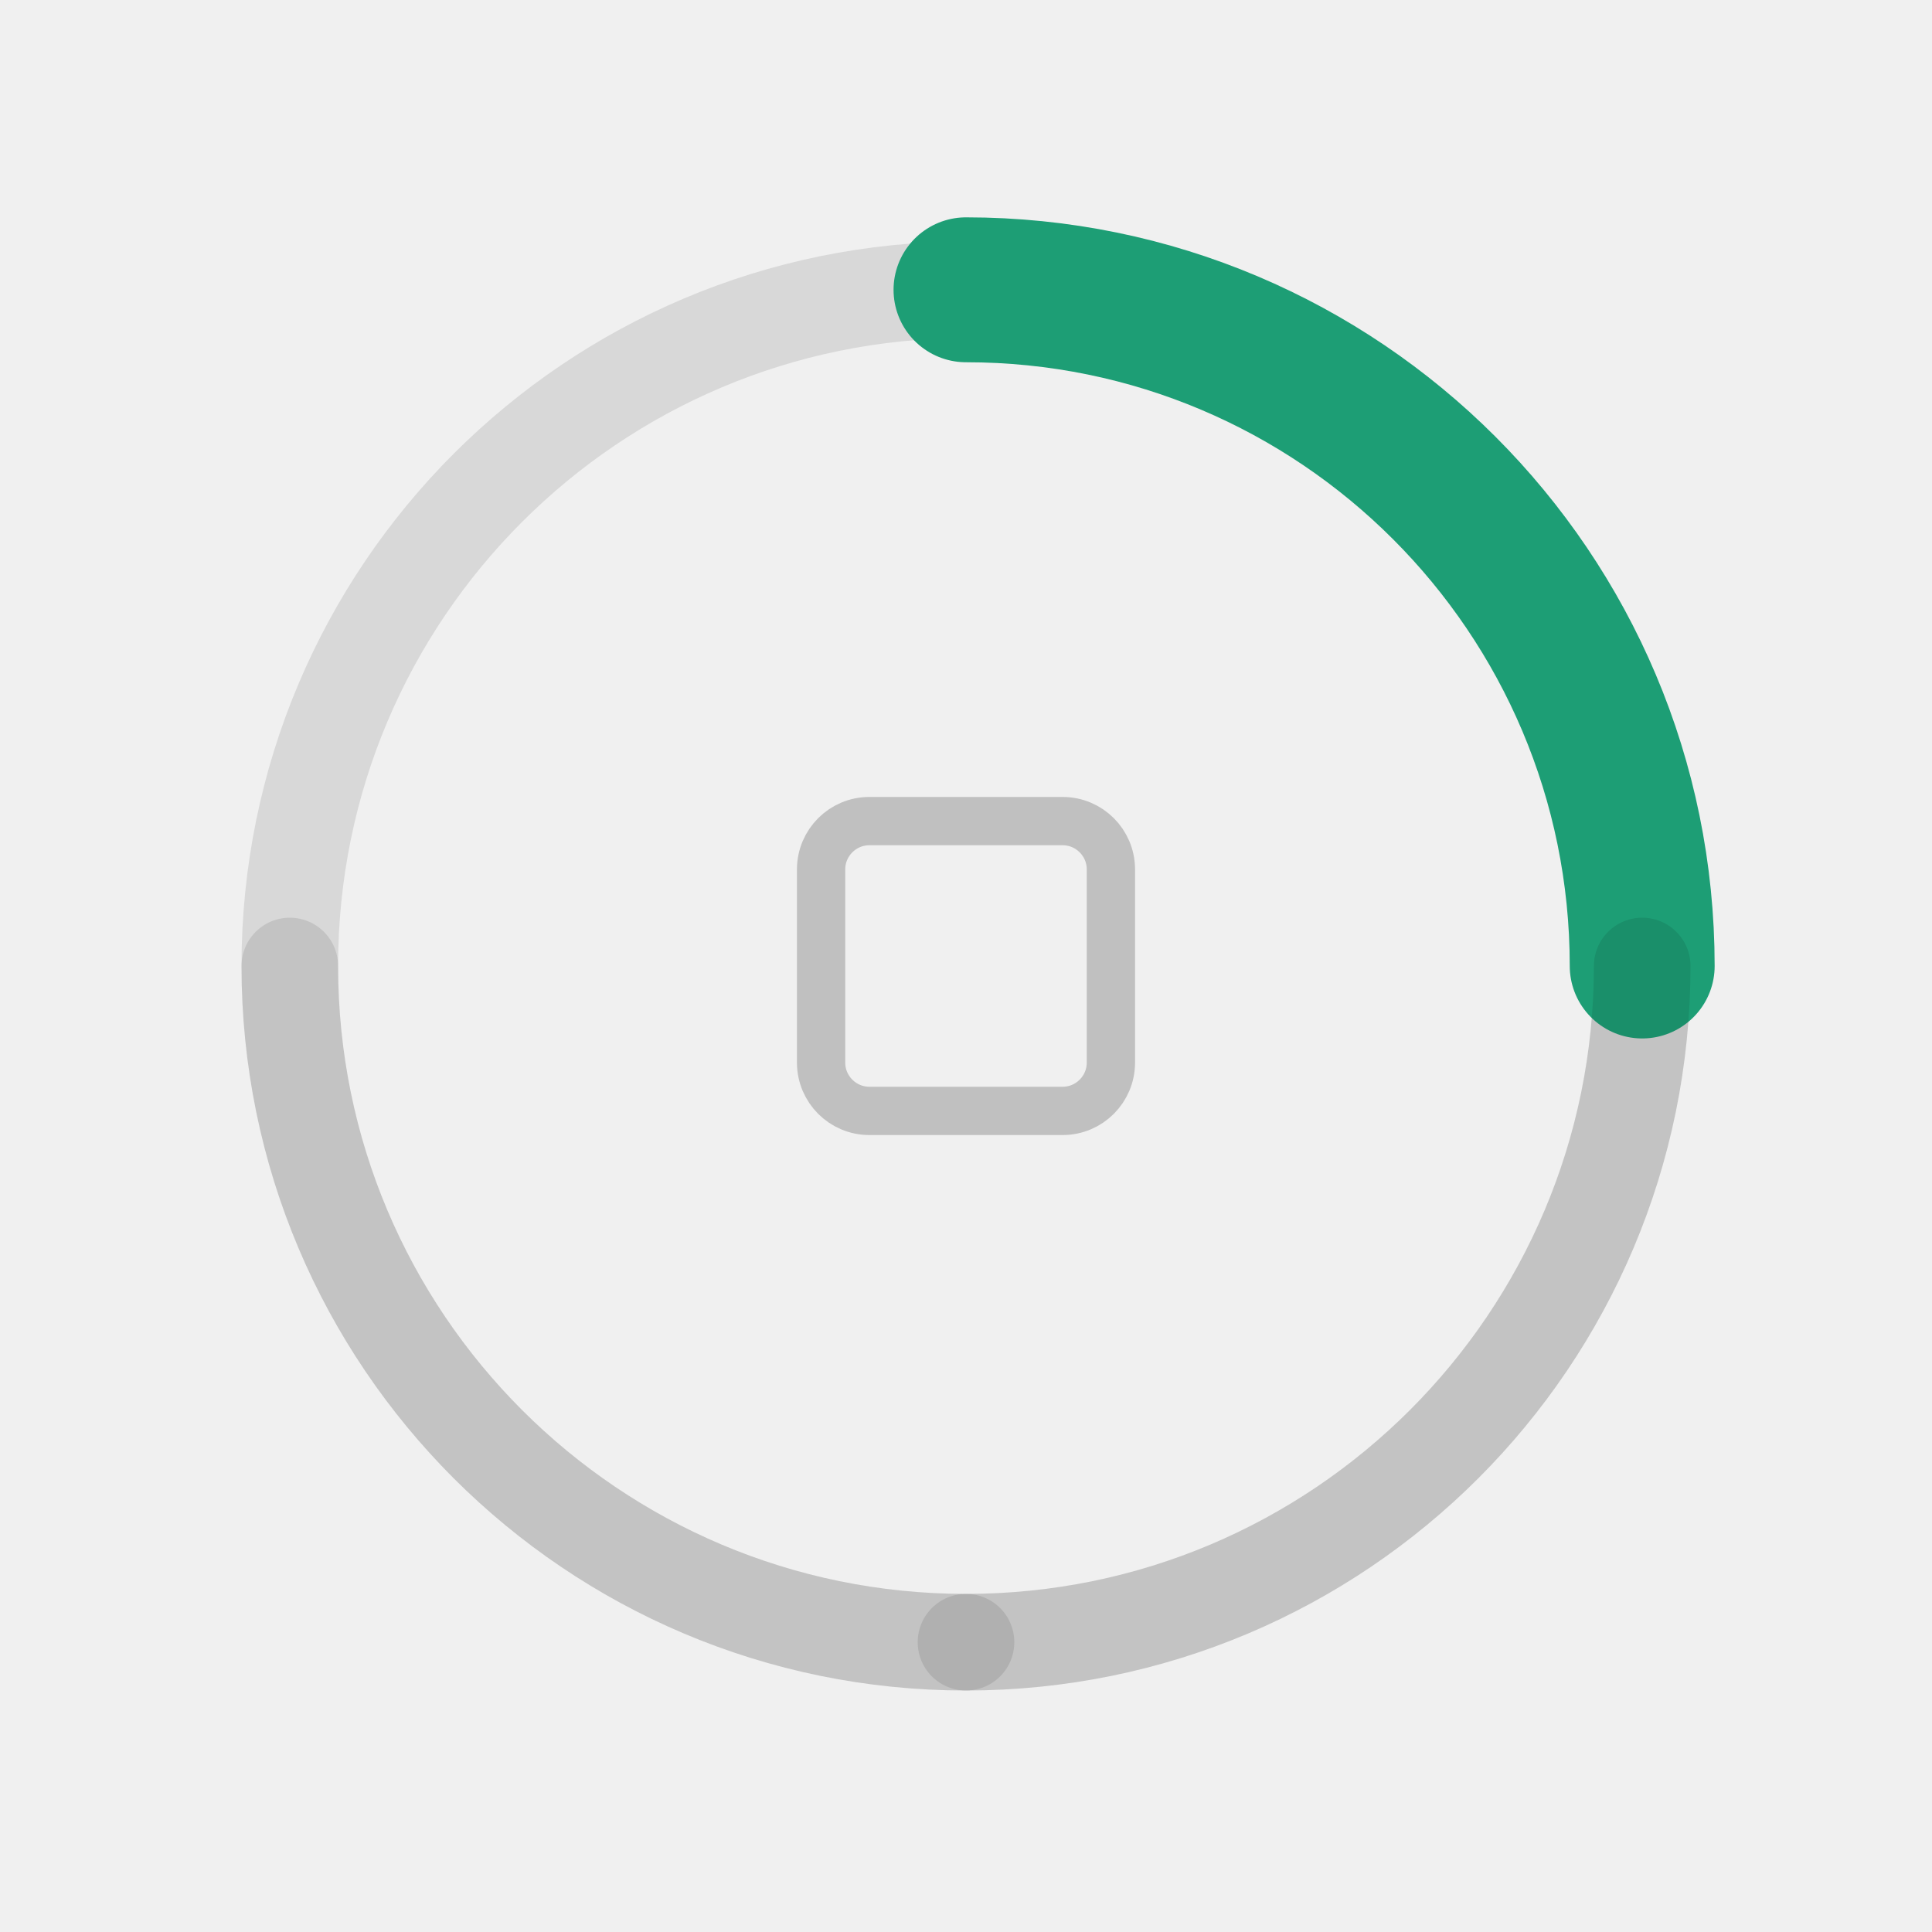
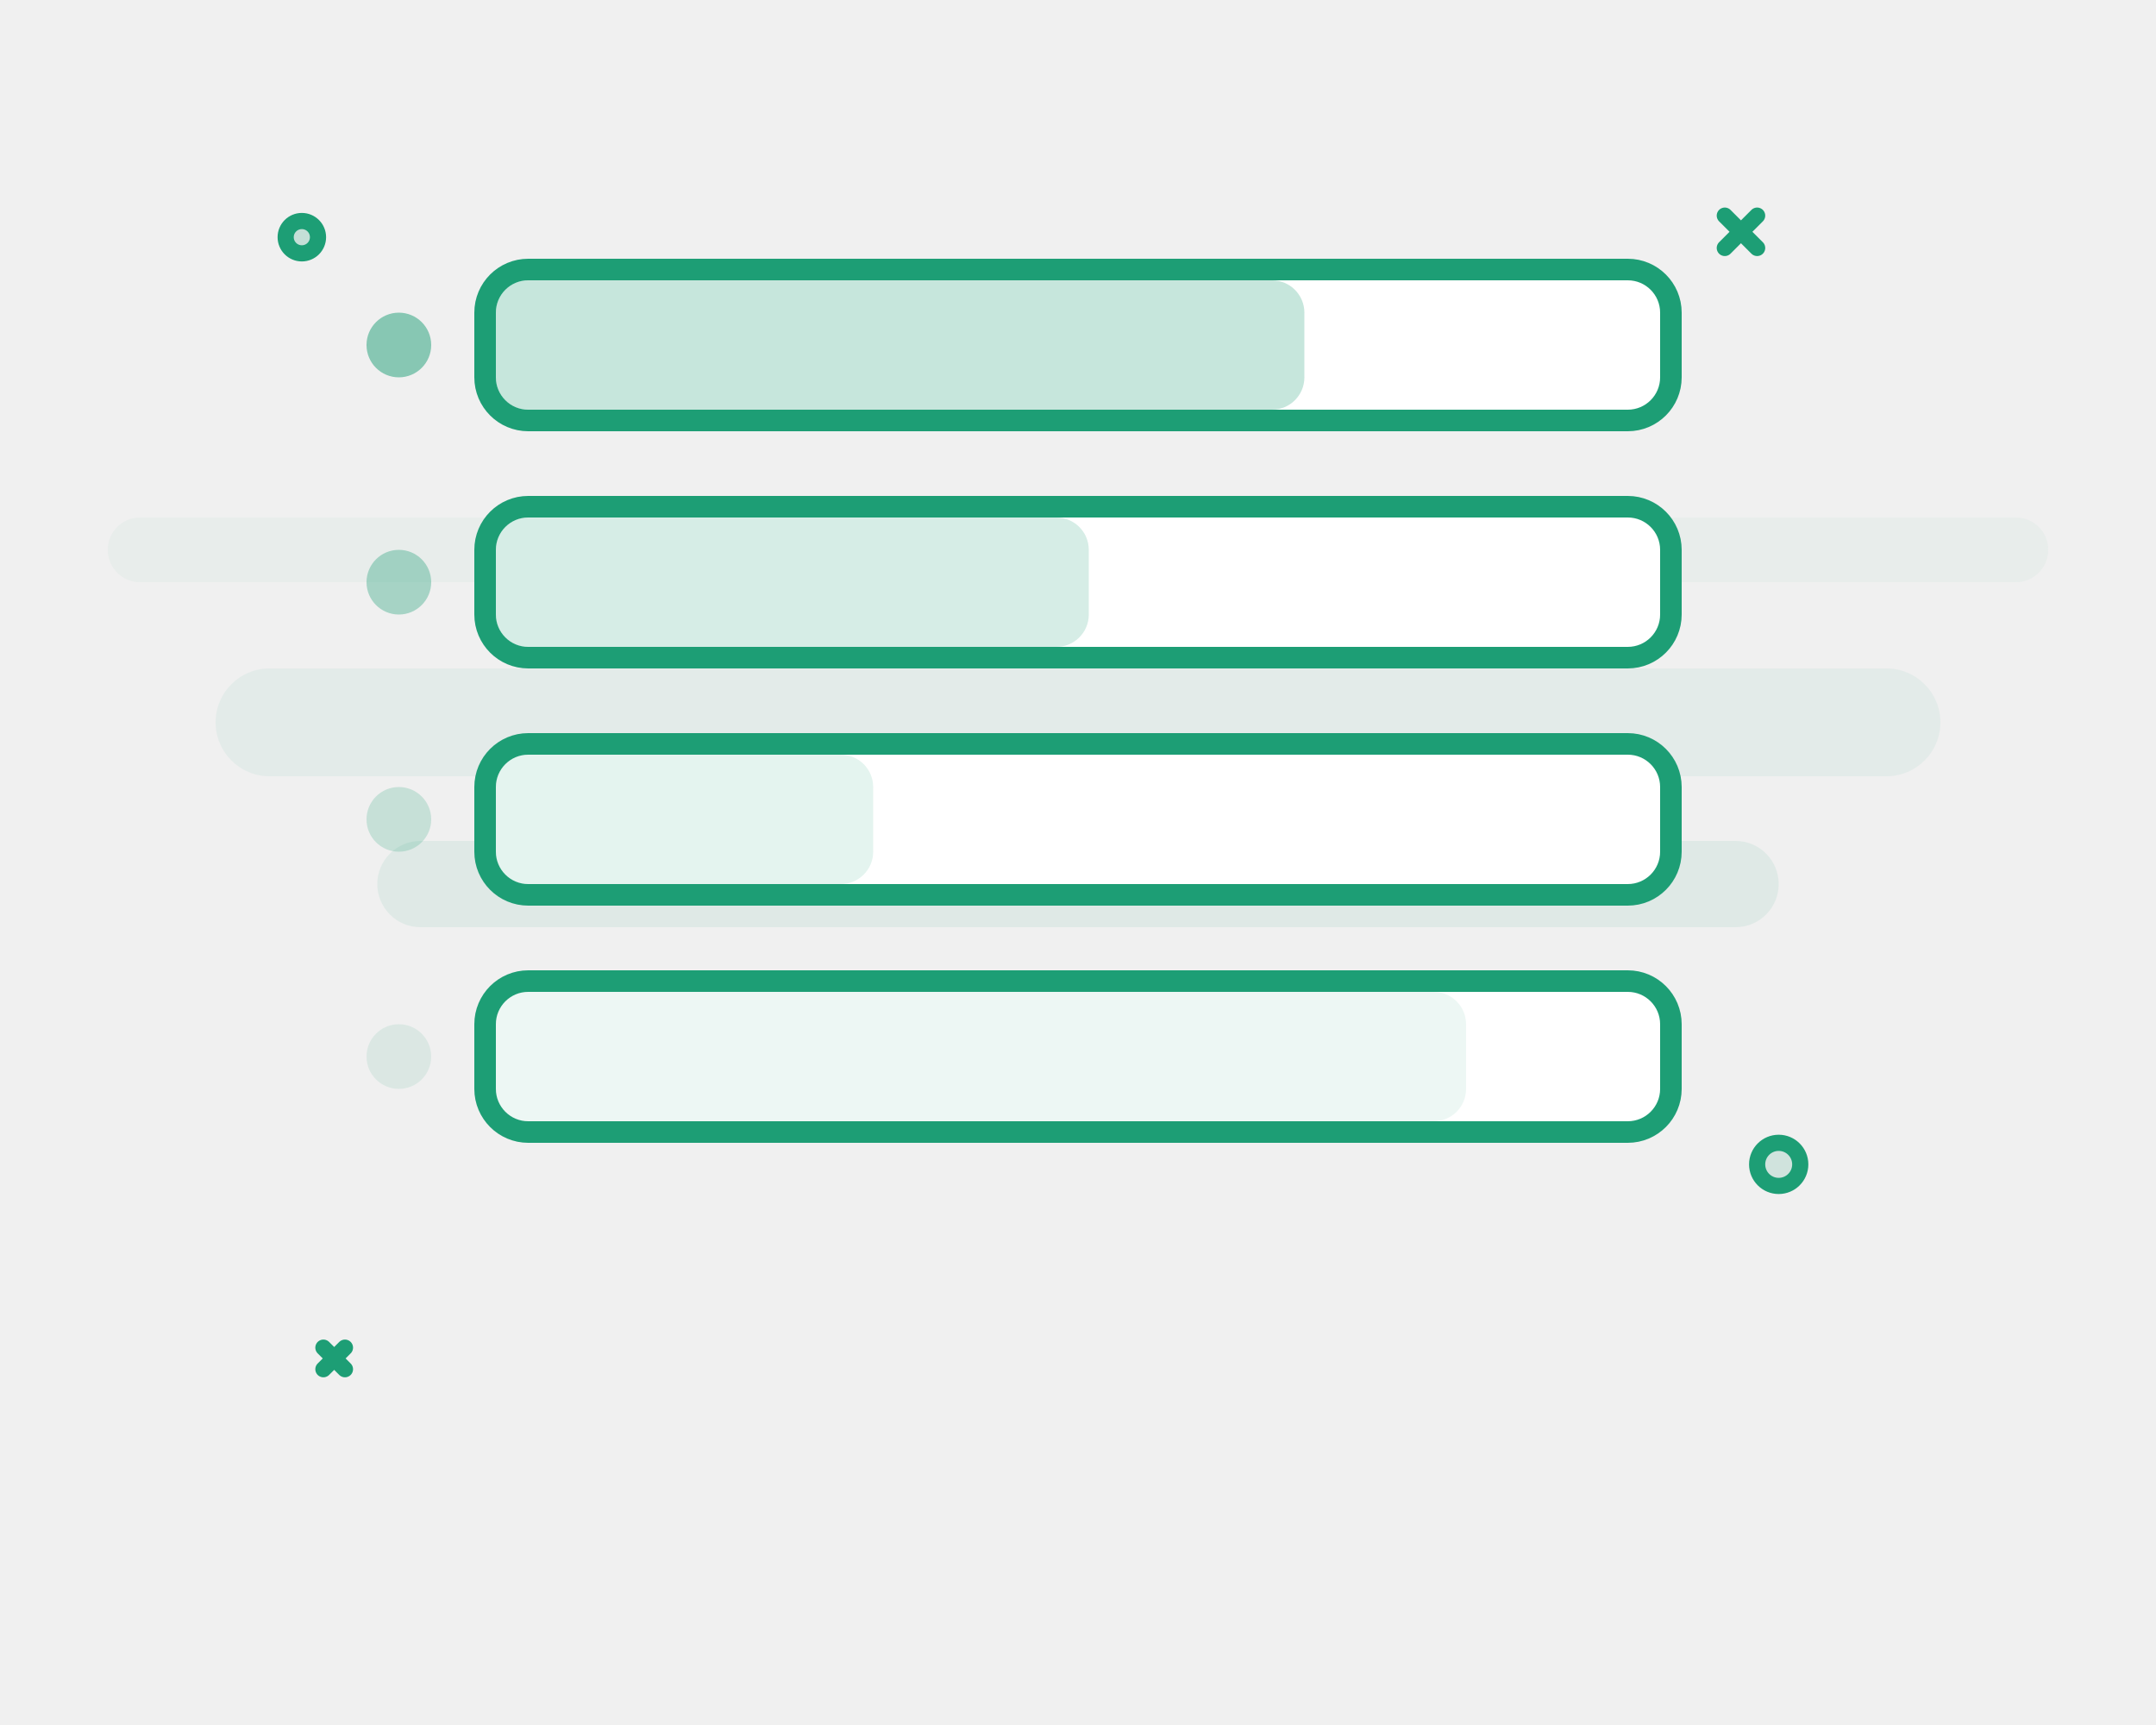
- <svg xmlns="http://www.w3.org/2000/svg" width="80" height="80" viewBox="0 0 80 80" fill="none">
-   <circle cx="40" cy="40" r="28" stroke="currentColor" stroke-width="4" stroke-opacity="0.1" />
-   <path d="M40 12C55.464 12 68 24.536 68 40" stroke="#1D9E75" stroke-width="6" stroke-linecap="round" />
-   <path d="M68 40C68 55.464 55.464 68 40 68" stroke="currentColor" stroke-width="4" stroke-opacity="0.1" stroke-linecap="round" />
-   <path d="M40 68C24.536 68 12 55.464 12 40" stroke="currentColor" stroke-width="4" stroke-opacity="0.1" stroke-linecap="round" />
-   <rect x="34" y="34" width="12" height="12" rx="2" stroke="currentColor" stroke-width="2" stroke-opacity="0.2" />
+ <svg xmlns="http://www.w3.org/2000/svg" width="200" height="160" viewBox="0 0 200 160" fill="none">
+   <rect x="20" y="62" width="160" height="10" rx="5" fill="#1D9E75" fill-opacity="0.06" />
+   <rect x="35" y="78" width="130" height="8" rx="4" fill="#1D9E75" fill-opacity="0.08" />
+   <rect x="50" y="92" width="100" height="6" rx="3" fill="#1D9E75" fill-opacity="0.05" />
+   <rect x="10" y="48" width="80" height="6" rx="3" fill="#1D9E75" fill-opacity="0.04" />
+   <rect x="130" y="48" width="60" height="6" rx="3" fill="#1D9E75" fill-opacity="0.04" />
+   <g transform="translate(45, 25)">
+     <rect x="0" y="0" width="110" height="14" rx="4" stroke="#1D9E75" stroke-width="2" fill="white" />
+     <rect x="0" y="22" width="110" height="14" rx="4" stroke="#1D9E75" stroke-width="2" fill="white" />
+     <rect x="0" y="44" width="110" height="14" rx="4" stroke="#1D9E75" stroke-width="2" fill="white" />
+     <rect x="0" y="66" width="110" height="14" rx="4" stroke="#1D9E75" stroke-width="2" fill="white" />
+     <rect x="1" y="1" width="75" height="12" rx="3" fill="#1D9E75" fill-opacity="0.25" />
+     <rect x="1" y="23" width="55" height="12" rx="3" fill="#1D9E75" fill-opacity="0.18" />
+     <rect x="1" y="45" width="35" height="12" rx="3" fill="#1D9E75" fill-opacity="0.12" />
+     <rect x="1" y="67" width="90" height="12" rx="3" fill="#1D9E75" fill-opacity="0.08" />
+     <circle cx="-8" cy="7" r="3" fill="#1D9E75" opacity="0.5" />
+     <circle cx="-8" cy="29" r="3" fill="#1D9E75" opacity="0.35" />
+     <circle cx="-8" cy="51" r="3" fill="#1D9E75" opacity="0.2" />
+     <circle cx="-8" cy="73" r="3" fill="#1D9E75" opacity="0.1" />
+   </g>
+   <g stroke="#1D9E75" stroke-width="1.5" stroke-linecap="round">
+     <path d="M160 20L163 23M163 20L160 23" />
+     <path d="M30 125L32 127M32 125L30 127" />
+     <circle cx="165" cy="108" r="2" fill="#1D9E75" fill-opacity="0.15" />
+     <circle cx="28" cy="22" r="1.5" fill="#1D9E75" fill-opacity="0.2" />
+   </g>
</svg>
